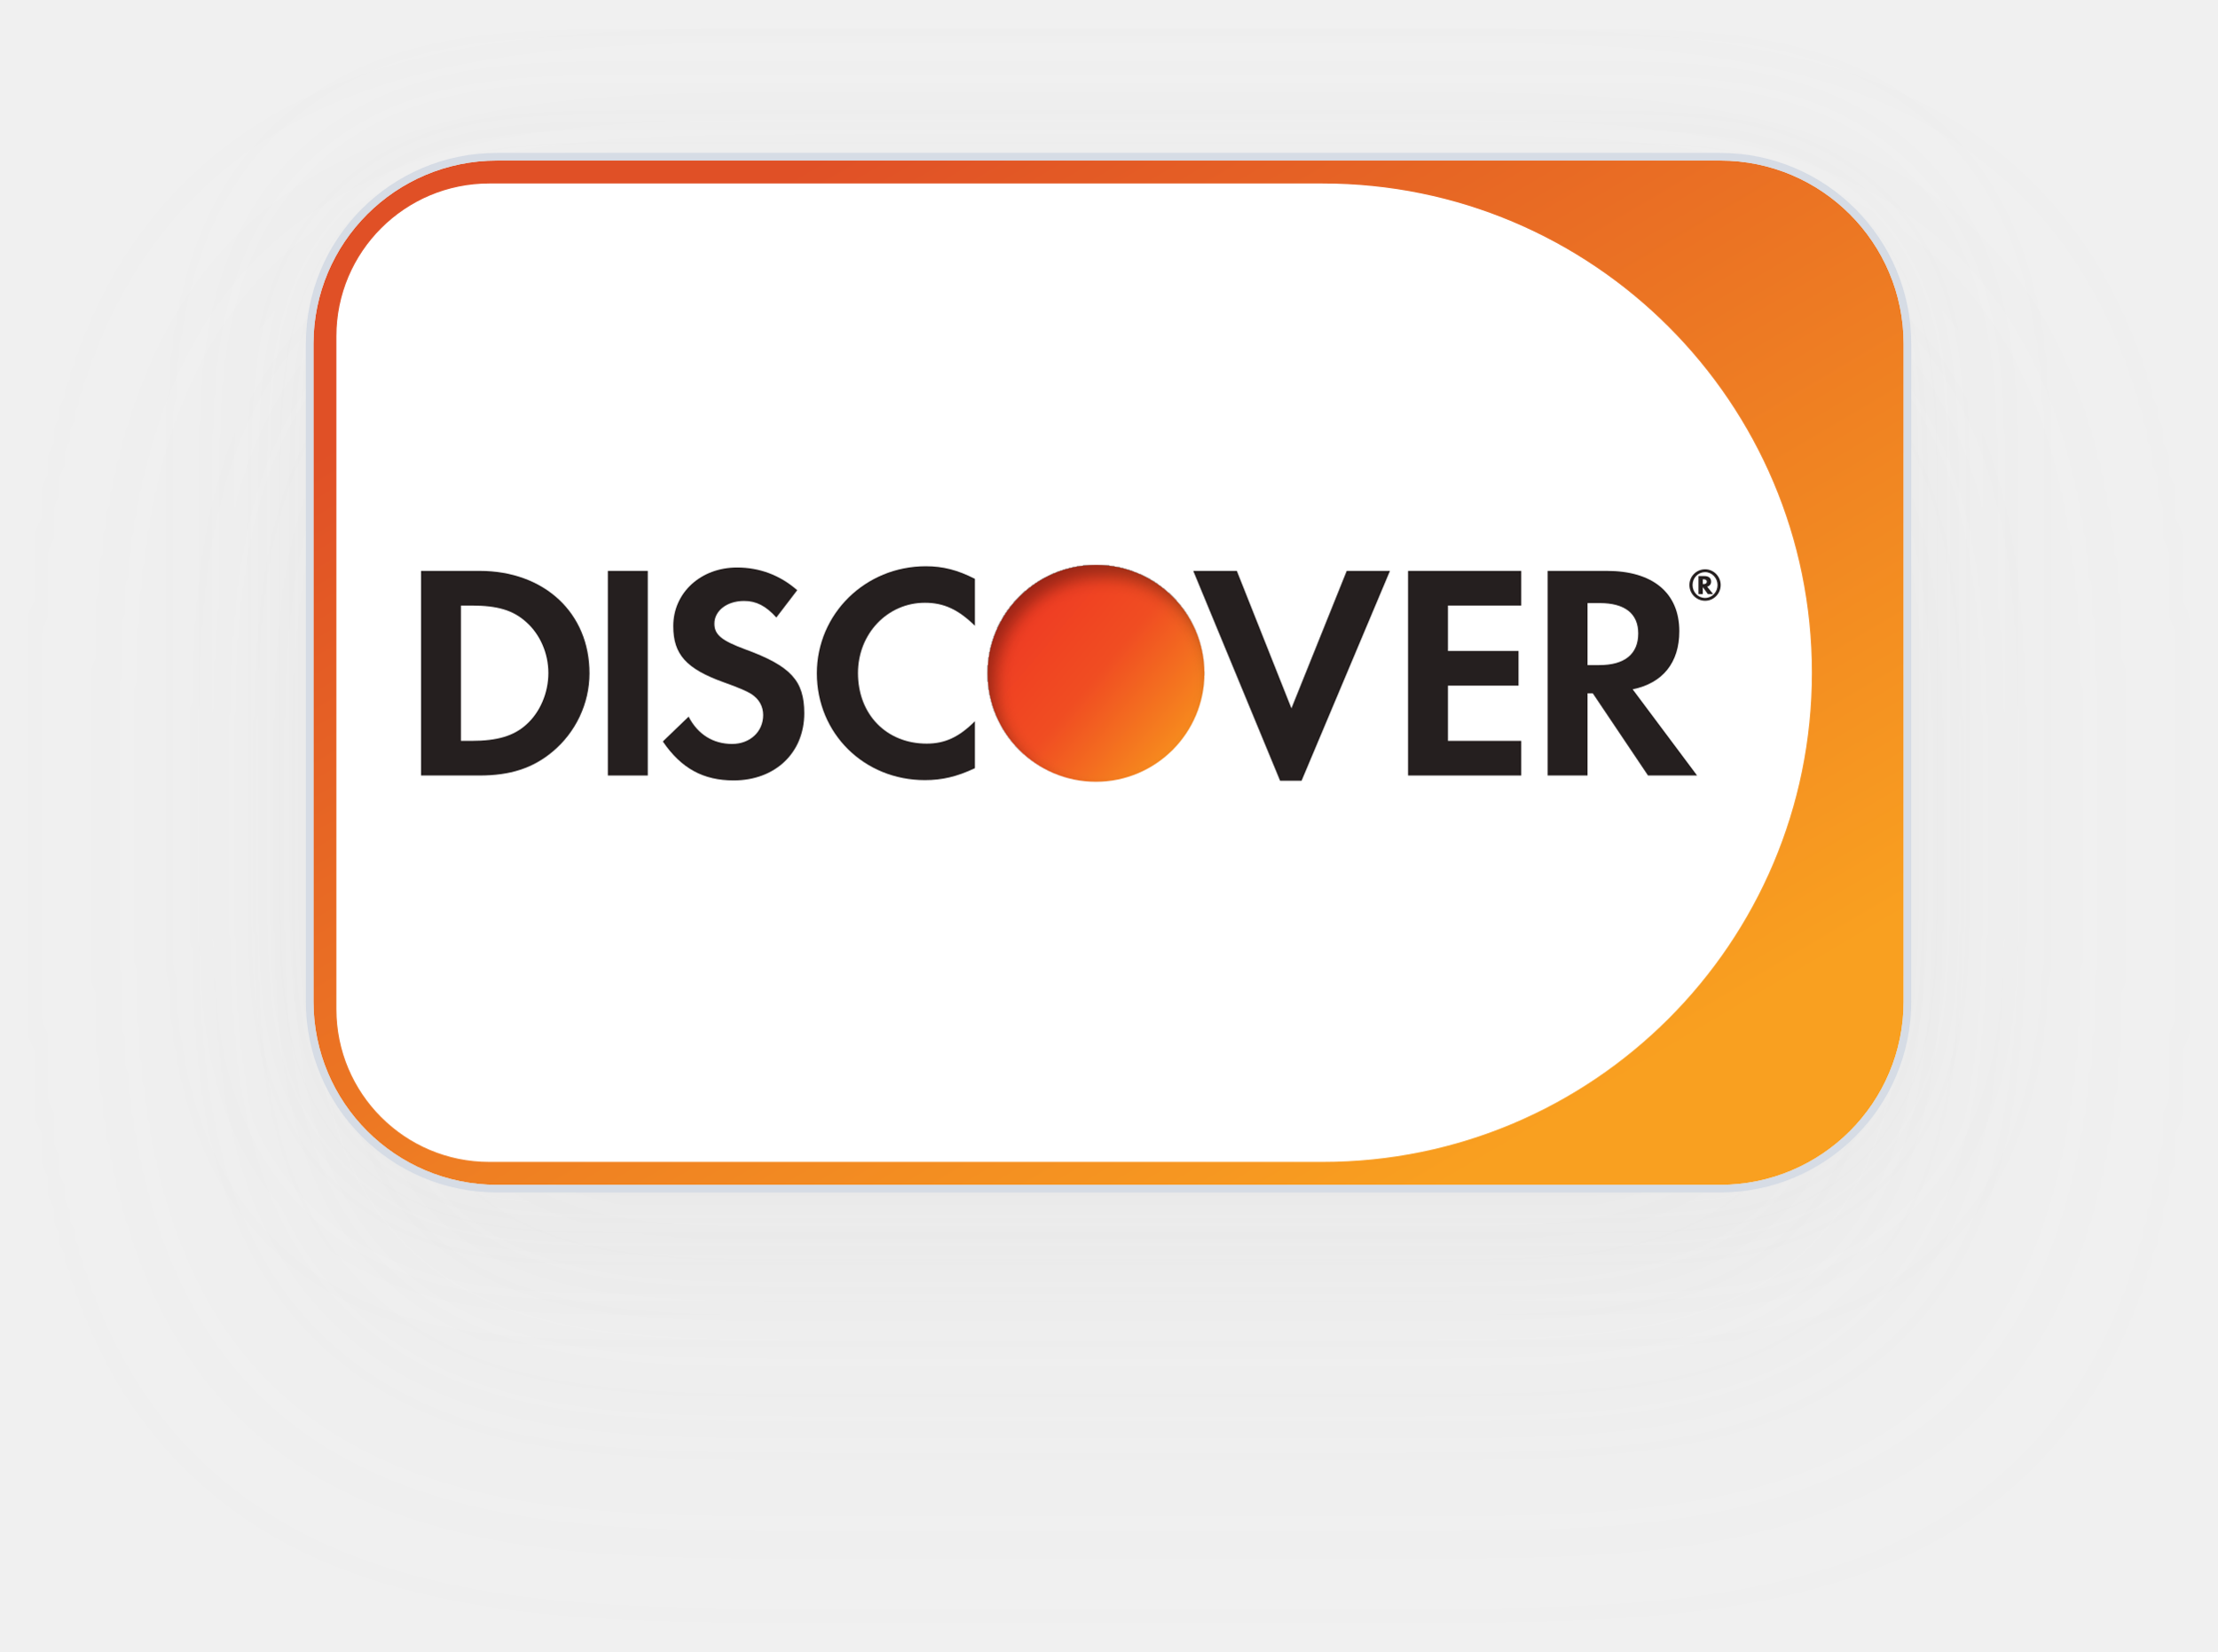
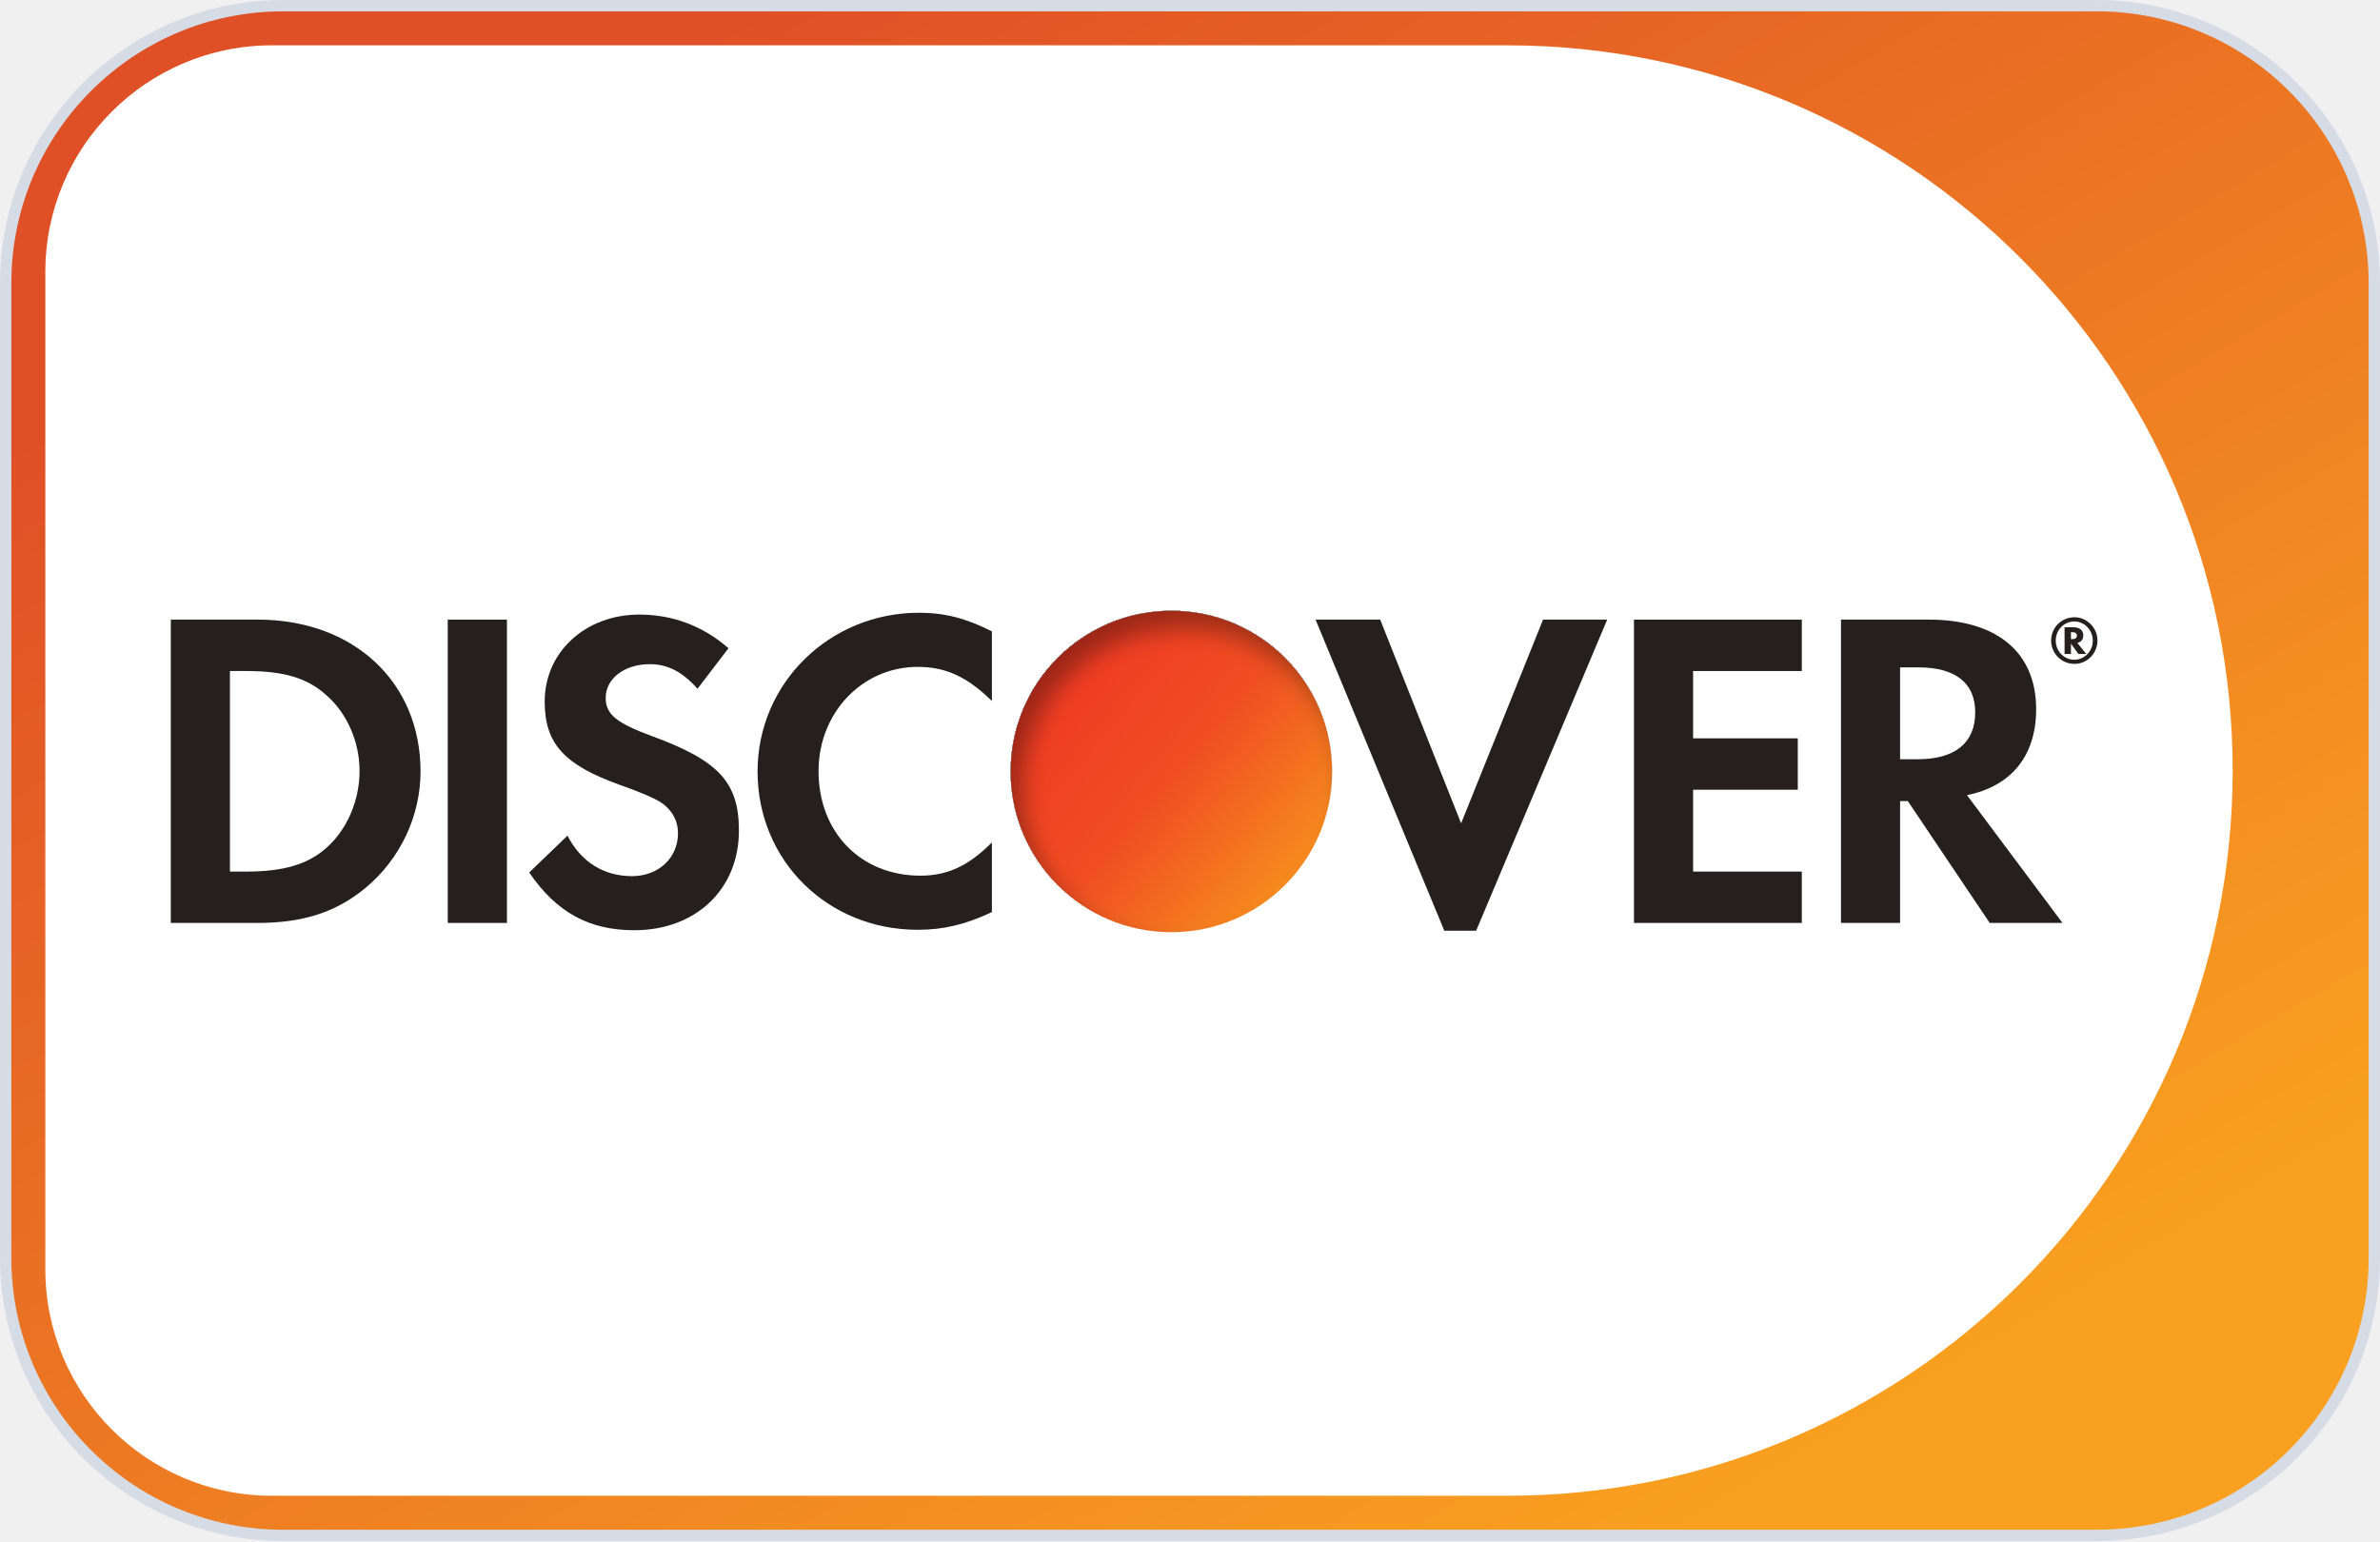
- <svg xmlns="http://www.w3.org/2000/svg" width="290" height="216" viewBox="0 0 290 216" fill="none">
-   <g filter="url(#filter0_dd_8828_18)">
-     <rect x="41" y="21" width="208" height="134" rx="24" fill="url(#paint0_linear_8828_18)" />
-     <rect x="40.5" y="20.5" width="209" height="135" rx="24.5" stroke="#D6DCE5" />
-     <path d="M44 44C44 32.954 52.954 24 64 24H173C208.346 24 237 52.654 237 88C237 123.346 208.346 152 173 152H64C52.954 152 44 143.046 44 132V44Z" fill="white" />
-     <path d="M106.844 88.083C106.844 95.952 113.024 102.052 120.974 102.052C123.223 102.052 125.145 101.609 127.519 100.493V94.347C125.433 96.434 123.584 97.277 121.216 97.277C115.957 97.277 112.224 93.465 112.224 88.044C112.224 82.906 116.078 78.851 120.974 78.851C123.465 78.851 125.35 79.738 127.519 81.861V75.718C125.229 74.556 123.344 74.074 121.097 74.074C113.187 74.074 106.844 80.3 106.844 88.083Z" fill="#251F1F" />
-     <path d="M93.443 81.582C93.443 83.027 94.364 83.792 97.498 84.951C103.438 87.125 105.198 89.049 105.198 93.303C105.198 98.484 101.39 102.091 95.965 102.091C91.992 102.091 89.103 100.528 86.696 96.996L90.07 93.748C91.272 96.073 93.279 97.319 95.768 97.319C98.099 97.319 99.823 95.712 99.823 93.543C99.823 92.418 99.299 91.452 98.257 90.773C97.731 90.451 96.691 89.968 94.648 89.248C89.743 87.484 88.061 85.596 88.061 81.907C88.061 77.525 91.674 74.236 96.41 74.236C99.345 74.236 102.03 75.24 104.277 77.206L101.544 80.782C100.184 79.258 98.899 78.613 97.334 78.613C95.082 78.613 93.443 79.896 93.443 81.582Z" fill="#251F1F" />
-     <path fill-rule="evenodd" clip-rule="evenodd" d="M62.736 74.68H55.07V101.449H62.695C66.748 101.449 69.678 100.493 72.247 98.359C75.3 95.831 77.106 92.02 77.106 88.083C77.106 80.183 71.202 74.68 62.736 74.68ZM68.834 94.791C67.193 96.27 65.063 96.916 61.69 96.916H60.288V79.217H61.69C65.063 79.217 67.109 79.818 68.834 81.381C70.642 82.988 71.726 85.479 71.726 88.044C71.726 90.613 70.642 93.184 68.834 94.791Z" fill="#251F1F" />
-     <path d="M84.731 74.68H79.508V101.449H84.731V74.68Z" fill="#251F1F" />
-     <path d="M161.781 74.68L168.922 92.659L176.153 74.68H181.812L170.248 102.137H167.439L156.079 74.68H161.781Z" fill="#251F1F" />
-     <path d="M184.174 101.449H198.982V96.916H189.392V89.692H198.628V85.157H189.392V79.217H198.982V74.68H184.174V101.449Z" fill="#251F1F" />
-     <path fill-rule="evenodd" clip-rule="evenodd" d="M210.182 74.68C216.204 74.68 219.66 77.571 219.66 82.581C219.66 86.681 217.491 89.371 213.557 90.172L221.984 101.449H215.564L208.337 90.695H207.654V101.449H202.44V74.68H210.182ZM207.654 87.004H209.183C212.517 87.004 214.284 85.555 214.284 82.865C214.284 80.259 212.517 78.894 209.263 78.894H207.654V87.004Z" fill="#251F1F" />
-     <path fill-rule="evenodd" clip-rule="evenodd" d="M223.82 76.083C223.82 75.612 223.494 75.355 222.925 75.355H222.168V77.716H222.731V76.801L223.39 77.716H224.08L223.304 76.743C223.634 76.652 223.82 76.41 223.82 76.083ZM222.826 76.405H222.731V75.787H222.832C223.111 75.787 223.256 75.889 223.256 76.092C223.256 76.299 223.109 76.405 222.826 76.405Z" fill="#251F1F" />
-     <path fill-rule="evenodd" clip-rule="evenodd" d="M220.981 76.531C220.981 75.387 221.894 74.472 223.038 74.472C224.153 74.472 225.07 75.404 225.07 76.531C225.07 77.664 224.153 78.589 223.038 78.589C221.902 78.589 220.981 77.672 220.981 76.531ZM221.39 76.533C221.39 77.471 222.127 78.222 223.029 78.222C223.929 78.222 224.659 77.463 224.659 76.533C224.659 75.612 223.929 74.842 223.029 74.842C222.121 74.842 221.39 75.594 221.39 76.533Z" fill="#251F1F" />
-     <g filter="url(#filter1_i_8828_18)">
-       <path d="M143.348 102.262C135.524 102.262 129.18 95.918 129.18 88.094V88.075C129.18 84.182 130.756 80.64 133.305 78.091C133.305 78.071 133.325 78.071 133.325 78.052C133.344 78.052 133.344 78.032 133.364 78.032C135.914 75.483 139.456 73.906 143.348 73.906H143.368C151.192 73.906 157.536 80.251 157.536 88.075V88.094C157.536 91.987 155.959 95.509 153.41 98.078C153.41 98.098 153.391 98.098 153.391 98.117C153.371 98.117 153.371 98.136 153.352 98.136C150.783 100.686 147.26 102.262 143.368 102.262H143.348Z" fill="url(#paint1_linear_8828_18)" />
-     </g>
+ <svg xmlns="http://www.w3.org/2000/svg" width="210" height="136" viewBox="0 0 210 136" fill="none">
+   <rect x="0.5" y="0.5" width="209" height="135" rx="24.5" fill="url(#paint0_linear_8828_18)" />
+   <rect x="0.5" y="0.5" width="209" height="135" rx="24.5" stroke="#D6DCE5" />
+   <path d="M4 24C4 12.954 12.954 4 24 4H133C168.346 4 197 32.654 197 68C197 103.346 168.346 132 133 132H24C12.954 132 4 123.046 4 112V24Z" fill="white" />
+   <path d="M66.844 68.083C66.844 75.952 73.024 82.052 80.974 82.052C83.223 82.052 85.145 81.609 87.519 80.493V74.347C85.433 76.434 83.584 77.277 81.216 77.277C75.957 77.277 72.224 73.465 72.224 68.044C72.224 62.906 76.078 58.851 80.974 58.851C83.465 58.851 85.35 59.738 87.519 61.861V55.718C85.229 54.556 83.344 54.074 81.097 54.074C73.187 54.074 66.844 60.3 66.844 68.083Z" fill="#251F1F" />
+   <path d="M53.443 61.582C53.443 63.027 54.364 63.792 57.498 64.951C63.438 67.125 65.198 69.049 65.198 73.303C65.198 78.484 61.39 82.091 55.965 82.091C51.992 82.091 49.103 80.528 46.696 76.996L50.07 73.748C51.272 76.073 53.279 77.319 55.768 77.319C58.099 77.319 59.822 75.712 59.822 73.543C59.822 72.418 59.299 71.452 58.257 70.773C57.731 70.451 56.691 69.968 54.648 69.248C49.743 67.484 48.061 65.596 48.061 61.907C48.061 57.526 51.674 54.236 56.41 54.236C59.345 54.236 62.03 55.24 64.277 57.206L61.544 60.782C60.184 59.258 58.899 58.613 57.334 58.613C55.082 58.613 53.443 59.896 53.443 61.582Z" fill="#251F1F" />
+   <path fill-rule="evenodd" clip-rule="evenodd" d="M22.736 54.68H15.07V81.449H22.695C26.748 81.449 29.678 80.493 32.247 78.359C35.3 75.831 37.106 72.02 37.106 68.083C37.106 60.183 31.202 54.68 22.736 54.68ZM28.834 74.791C27.193 76.27 25.063 76.916 21.69 76.916H20.288V59.217H21.69C25.063 59.217 27.109 59.818 28.834 61.381C30.642 62.988 31.726 65.479 31.726 68.044C31.726 70.613 30.642 73.184 28.834 74.791Z" fill="#251F1F" />
+   <path d="M44.731 54.68H39.508V81.449H44.731V54.68Z" fill="#251F1F" />
+   <path d="M121.781 54.68L128.922 72.659L136.153 54.68H141.812L130.248 82.136H127.439L116.079 54.68H121.781Z" fill="#251F1F" />
+   <path d="M144.174 81.449H158.982V76.916H149.392V69.692H158.628V65.157H149.392V59.217H158.982V54.68H144.174V81.449Z" fill="#251F1F" />
+   <path fill-rule="evenodd" clip-rule="evenodd" d="M170.182 54.68C176.204 54.68 179.66 57.571 179.66 62.581C179.66 66.681 177.491 69.371 173.557 70.172L181.984 81.449H175.564L168.337 70.695H167.654V81.449H162.44V54.68H170.182ZM167.654 67.004H169.183C172.517 67.004 174.284 65.555 174.284 62.865C174.284 60.259 172.517 58.894 169.263 58.894H167.654V67.004Z" fill="#251F1F" />
+   <path fill-rule="evenodd" clip-rule="evenodd" d="M183.82 56.083C183.82 55.612 183.494 55.355 182.925 55.355H182.168V57.716H182.731V56.801L183.39 57.716H184.08L183.304 56.743C183.634 56.652 183.82 56.41 183.82 56.083ZM182.826 56.405H182.731V55.787H182.832C183.111 55.787 183.256 55.889 183.256 56.092C183.256 56.3 183.109 56.405 182.826 56.405Z" fill="#251F1F" />
+   <path fill-rule="evenodd" clip-rule="evenodd" d="M180.981 56.531C180.981 55.387 181.894 54.472 183.038 54.472C184.153 54.472 185.07 55.404 185.07 56.531C185.07 57.664 184.153 58.589 183.038 58.589C181.902 58.589 180.981 57.672 180.981 56.531ZM181.39 56.533C181.39 57.471 182.127 58.222 183.029 58.222C183.929 58.222 184.659 57.463 184.659 56.533C184.659 55.612 183.929 54.842 183.029 54.842C182.121 54.842 181.39 55.594 181.39 56.533Z" fill="#251F1F" />
+   <g filter="url(#filter0_i_8828_18)">
+     <path d="M103.348 82.262C95.524 82.262 89.18 75.918 89.18 68.094V68.075C89.18 64.182 90.756 60.64 93.305 58.091C93.305 58.071 93.325 58.071 93.325 58.052C93.344 58.052 93.344 58.032 93.364 58.032C95.913 55.483 99.456 53.906 103.348 53.906H103.368C111.192 53.906 117.536 60.251 117.536 68.075V68.094C117.536 71.987 115.959 75.509 113.41 78.078C113.41 78.098 113.391 78.098 113.391 78.117C113.371 78.117 113.371 78.136 113.352 78.136C110.783 80.686 107.26 82.262 103.368 82.262H103.348Z" fill="url(#paint1_linear_8828_18)" />
  </g>
  <defs>
-     <filter id="filter0_dd_8828_18" x="0" y="0" width="290" height="216" filterUnits="userSpaceOnUse" color-interpolation-filters="sRGB">
-       <feFlood flood-opacity="0" result="BackgroundImageFix" />
-       <feColorMatrix in="SourceAlpha" type="matrix" values="0 0 0 0 0 0 0 0 0 0 0 0 0 0 0 0 0 0 127 0" result="hardAlpha" />
-       <feOffset dy="2" />
-       <feGaussianBlur stdDeviation="10" />
-       <feColorMatrix type="matrix" values="0 0 0 0 0.718 0 0 0 0 0.718 0 0 0 0 0.718 0 0 0 0.08 0" />
-       <feBlend mode="normal" in2="BackgroundImageFix" result="effect1_dropShadow_8828_18" />
-       <feColorMatrix in="SourceAlpha" type="matrix" values="0 0 0 0 0 0 0 0 0 0 0 0 0 0 0 0 0 0 127 0" result="hardAlpha" />
-       <feOffset dy="20" />
-       <feGaussianBlur stdDeviation="20" />
-       <feColorMatrix type="matrix" values="0 0 0 0 0.718 0 0 0 0 0.718 0 0 0 0 0.718 0 0 0 0.08 0" />
-       <feBlend mode="normal" in2="effect1_dropShadow_8828_18" result="effect2_dropShadow_8828_18" />
-       <feBlend mode="normal" in="SourceGraphic" in2="effect2_dropShadow_8828_18" result="shape" />
-     </filter>
-     <filter id="filter1_i_8828_18" x="129.18" y="73.906" width="29.397" height="29.912" filterUnits="userSpaceOnUse" color-interpolation-filters="sRGB">
+     <filter id="filter0_i_8828_18" x="89.18" y="53.906" width="29.397" height="29.912" filterUnits="userSpaceOnUse" color-interpolation-filters="sRGB">
      <feFlood flood-opacity="0" result="BackgroundImageFix" />
      <feBlend mode="normal" in="SourceGraphic" in2="BackgroundImageFix" result="shape" />
      <feColorMatrix in="SourceAlpha" type="matrix" values="0 0 0 0 0 0 0 0 0 0 0 0 0 0 0 0 0 0 127 0" result="hardAlpha" />
      <feOffset dx="1.038" dy="1.557" />
      <feGaussianBlur stdDeviation="1.038" />
      <feComposite in2="hardAlpha" operator="arithmetic" k2="-1" k3="1" />
      <feColorMatrix type="matrix" values="0 0 0 0 0 0 0 0 0 0 0 0 0 0 0 0 0 0 0.35 0" />
      <feBlend mode="normal" in2="shape" result="effect1_innerShadow_8828_18" />
    </filter>
-     <linearGradient id="paint0_linear_8828_18" x1="106.438" y1="21" x2="186.634" y2="156.712" gradientUnits="userSpaceOnUse">
+     <linearGradient id="paint0_linear_8828_18" x1="66.438" y1="1" x2="146.634" y2="136.712" gradientUnits="userSpaceOnUse">
      <stop stop-color="#E05026" />
      <stop offset="1" stop-color="#F9A020" />
    </linearGradient>
-     <linearGradient id="paint1_linear_8828_18" x1="135.927" y1="73.906" x2="159.226" y2="93.622" gradientUnits="userSpaceOnUse">
+     <linearGradient id="paint1_linear_8828_18" x1="95.927" y1="53.906" x2="119.226" y2="73.622" gradientUnits="userSpaceOnUse">
      <stop stop-color="#EF3823" />
      <stop offset="0.49" stop-color="#F04D22" />
      <stop offset="1" stop-color="#F7911D" />
    </linearGradient>
  </defs>
</svg>
